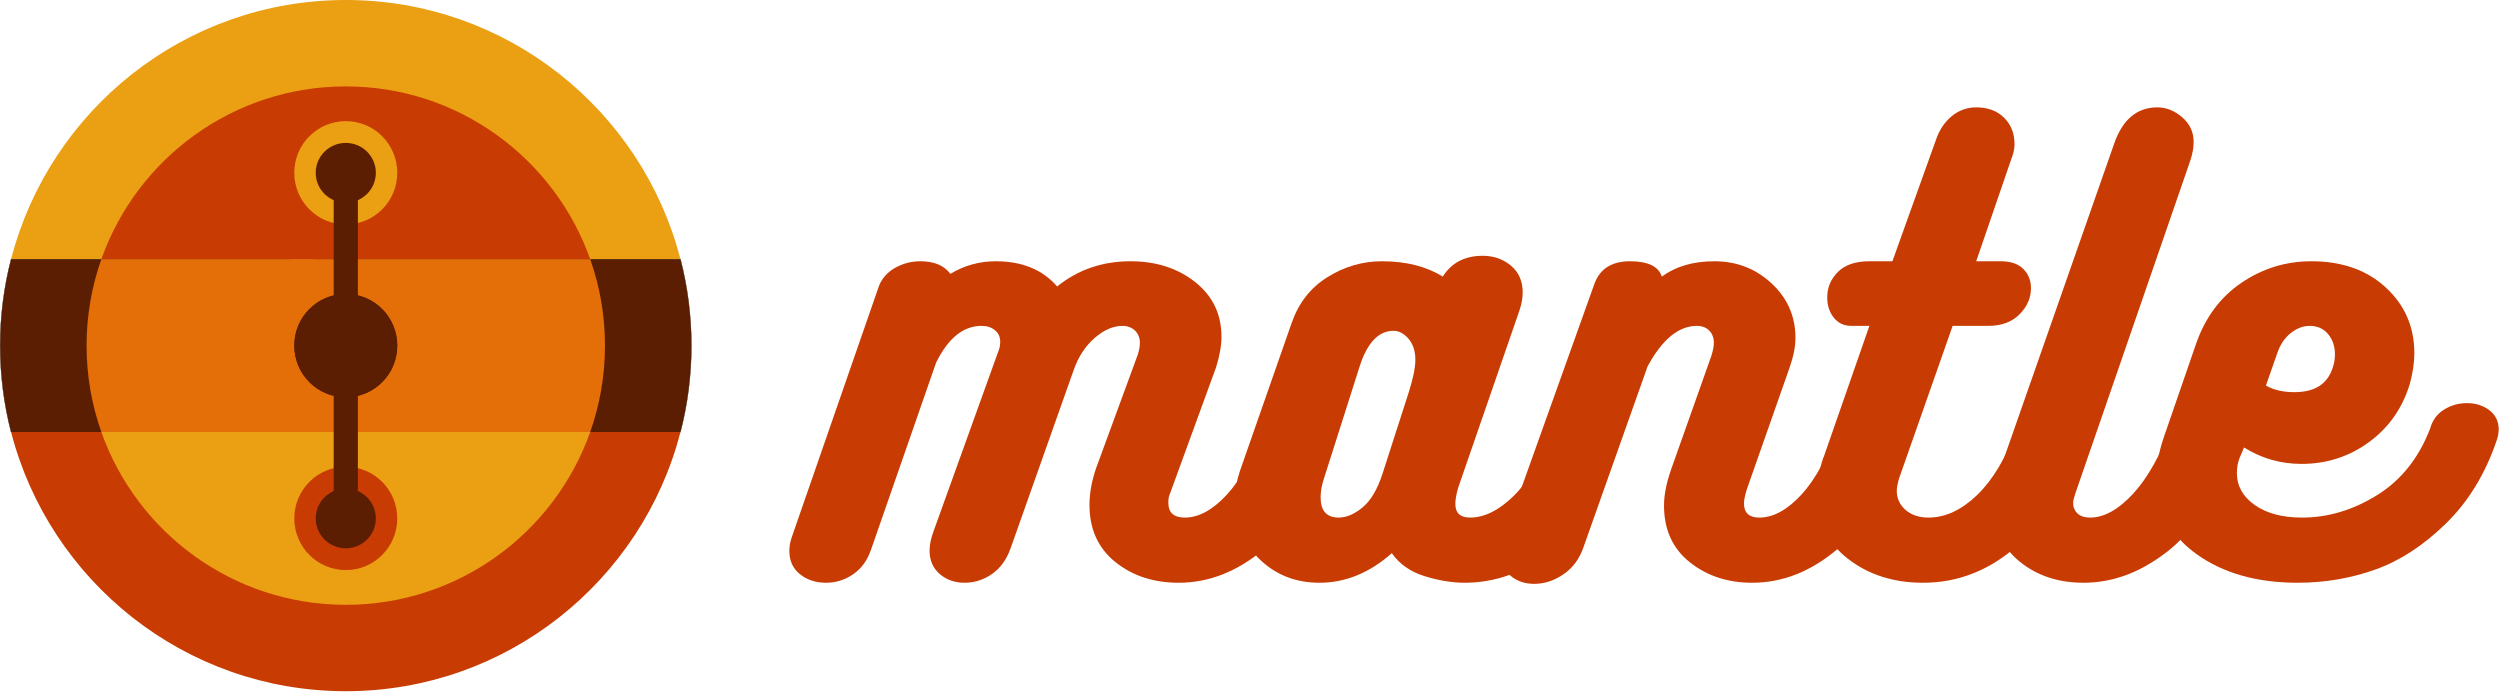
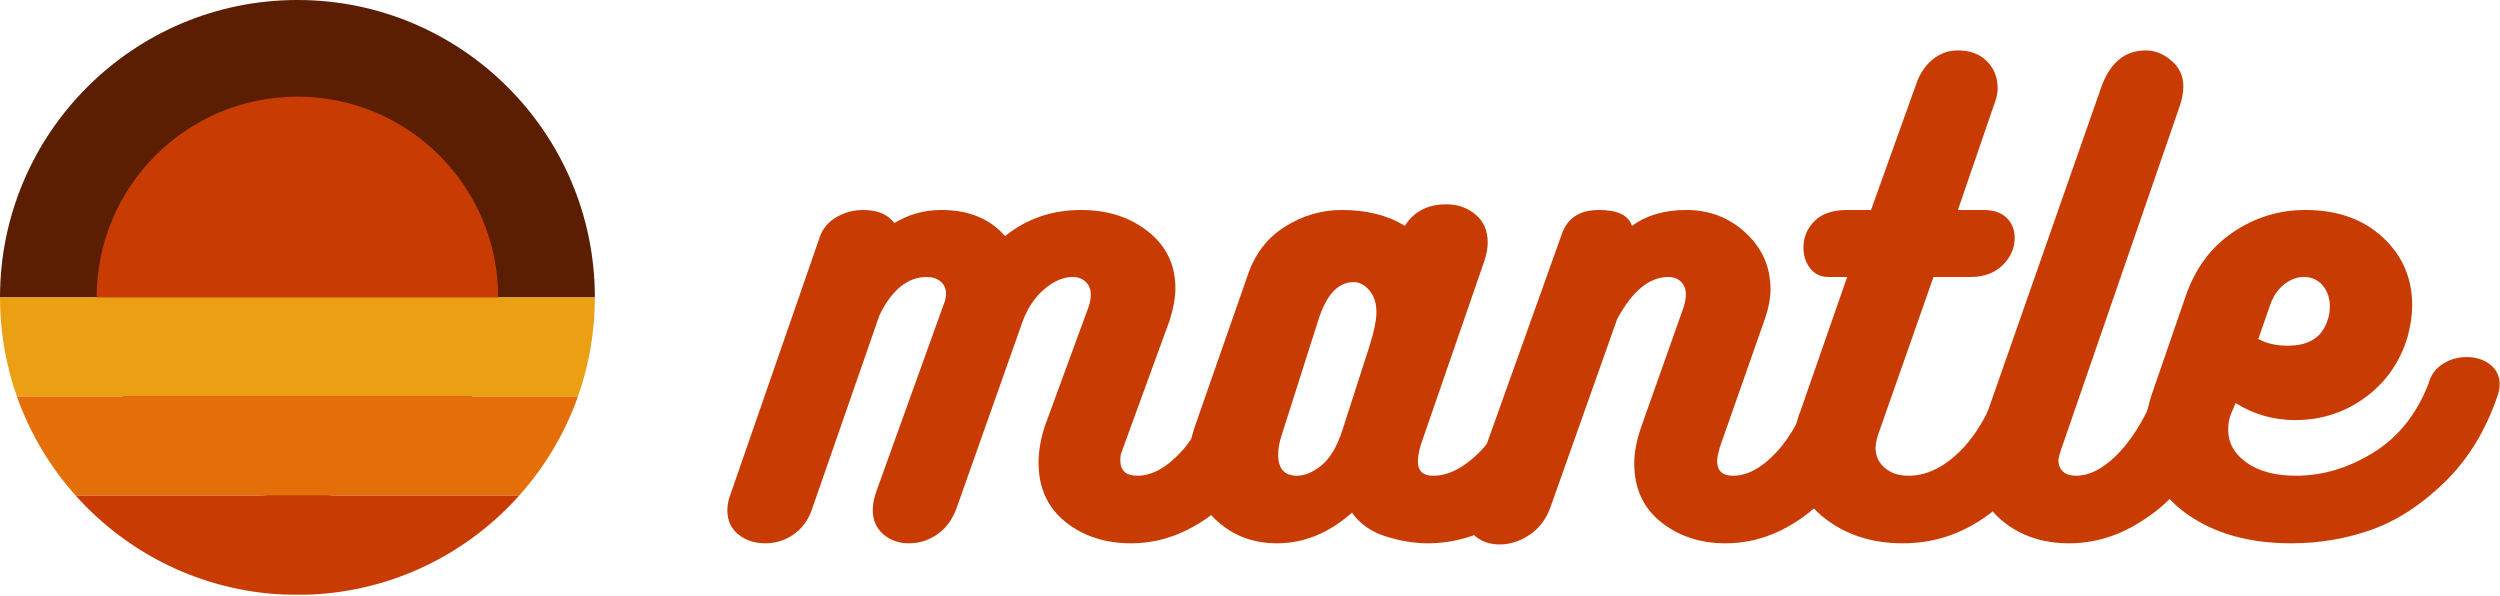
- <svg xmlns="http://www.w3.org/2000/svg" xmlns:ns1="https://www.affinity.studio/" width="100%" height="100%" viewBox="0 0 1718 475" version="1.1" xml:space="preserve" style="fill-rule:evenodd;clip-rule:evenodd;stroke-linecap:round;stroke-linejoin:round;stroke-miterlimit:1.5;">
-   <g transform="matrix(1,0,0,1,-2085.881,-762.5)">
-     <rect id="Mantle-Logo-Full" ns1:id="Mantle Logo Full" x="2050" y="0" width="2000" height="2000" style="fill:none;" />
-     <g id="Mantle-Logo-Full1" ns1:id="Mantle Logo Full">
-       <g transform="matrix(0.827413,0,0,0.827413,487.5379,215.7179)">
-         <g transform="matrix(1.137198,0,0,1.137198,-344.1475,-102.8986)">
-           <path d="M2951.4,963.2C2957.8,963.2 2963.333,965 2968,968.6C2972.667,972.2 2975,977.067 2975,983.2C2975,985.067 2974.467,987.867 2973.4,991.6C2960.6,1028.933 2944.4,1055.867 2924.8,1072.4C2905.2,1088.933 2884.333,1097.2 2862.2,1097.2C2843.8,1097.2 2828.333,1092.133 2815.8,1082C2803.267,1071.867 2797,1058 2797,1040.4C2797,1031.867 2798.6,1022.933 2801.8,1013.6L2832.2,930.8C2833.267,927.6 2833.8,924.667 2833.8,922C2833.8,918.267 2832.6,915.267 2830.2,913C2827.8,910.733 2824.733,909.6 2821,909.6C2814.333,909.6 2807.6,912.533 2800.8,918.4C2794,924.267 2788.867,932.133 2785.4,942L2739.4,1072C2736.467,1080.267 2731.933,1086.533 2725.8,1090.8C2719.667,1095.067 2713,1097.2 2705.8,1097.2C2698.6,1097.2 2692.533,1095.067 2687.6,1090.8C2682.667,1086.533 2680.2,1080.8 2680.2,1073.6C2680.2,1069.333 2681.267,1064.4 2683.4,1058.8L2730.2,928.8C2731.267,926.4 2731.8,923.867 2731.8,921.2C2731.8,917.733 2730.533,914.933 2728,912.8C2725.467,910.667 2722.2,909.6 2718.2,909.6C2704.867,909.6 2693.8,918.533 2685,936.4L2637.4,1073.2C2634.733,1080.933 2630.4,1086.867 2624.4,1091C2618.4,1095.133 2611.8,1097.2 2604.6,1097.2C2597.133,1097.2 2590.8,1095.133 2585.6,1091C2580.4,1086.867 2577.8,1081.2 2577.8,1074C2577.8,1070.8 2578.333,1067.6 2579.4,1064.4L2643.4,880C2645.8,874.4 2649.8,870.067 2655.4,867C2661,863.933 2667,862.4 2673.4,862.4C2683.533,862.4 2690.867,865.467 2695.4,871.6C2705.533,865.467 2716.6,862.4 2728.6,862.4C2747.8,862.4 2762.733,868.533 2773.4,880.8C2788.6,868.533 2806.467,862.4 2827,862.4C2845.667,862.4 2861.4,867.467 2874.2,877.6C2887,887.733 2893.4,901.067 2893.4,917.6C2893.4,924 2892.067,931.467 2889.4,940L2855.4,1033.2C2854.867,1034.267 2854.6,1036.133 2854.6,1038.8C2854.6,1046 2858.6,1049.6 2866.6,1049.6C2876.733,1049.6 2886.933,1044.067 2897.2,1033C2907.467,1021.933 2916.733,1004.933 2925,982C2926.867,975.867 2930.267,971.2 2935.2,968C2940.133,964.8 2945.533,963.2 2951.4,963.2Z" style="fill:rgb(200,60,4);fill-rule:nonzero;" />
-         </g>
-         <g transform="matrix(1.137198,0,0,1.137198,-344.1475,-102.8986)">
-           <path d="M3145,967.6C3150.333,963.867 3156.067,962 3162.2,962C3168.333,962 3173.533,963.867 3177.8,967.6C3182.067,971.333 3184.2,976.4 3184.2,982.8C3184.2,986 3180.867,996.933 3174.2,1015.6C3168.067,1031.067 3160.733,1044.4 3152.2,1055.6C3143.667,1066.8 3134.667,1075.267 3125.2,1081C3115.733,1086.733 3106.6,1090.867 3097.8,1093.4C3089,1095.933 3080.067,1097.2 3071,1097.2C3061.933,1097.2 3052.2,1095.6 3041.8,1092.4C3031.4,1089.2 3023.4,1083.6 3017.8,1075.6C3001.533,1090 2983.933,1097.2 2965,1097.2C2947.4,1097.2 2932.667,1091.333 2920.8,1079.6C2908.933,1067.867 2903,1053.6 2903,1036.8C2903,1030.4 2904.333,1023.2 2907,1015.2L2944.6,907.6C2949.667,892.933 2958.4,881.733 2970.8,874C2983.2,866.267 2996.467,862.4 3010.6,862.4C3028.2,862.4 3043,866.133 3055,873.6C3061.4,863.467 3071.133,858.4 3084.2,858.4C3092.2,858.4 3099.067,860.8 3104.8,865.6C3110.533,870.4 3113.4,876.933 3113.4,885.2C3113.4,889.2 3112.6,893.6 3111,898.4L3066.2,1028C3064.867,1032.8 3064.2,1036.667 3064.2,1039.6C3064.2,1046.267 3067.8,1049.6 3075,1049.6C3085.4,1049.6 3096,1044.333 3106.8,1033.8C3117.6,1023.267 3126.6,1006.667 3133.8,984C3136.2,976.8 3139.933,971.333 3145,967.6ZM3030.2,958C3033.4,947.867 3035,940 3035,934.4C3035,928 3033.333,922.867 3030,919C3026.667,915.133 3023,913.2 3019,913.2C3007.8,913.2 2999.4,922.4 2993.8,940.8L2968.2,1021.2C2966.6,1026 2965.8,1030.533 2965.8,1034.8C2965.8,1044.667 2970.2,1049.6 2979,1049.6C2984.6,1049.6 2990.4,1047.133 2996.4,1042.2C3002.4,1037.267 3007.267,1029.067 3011,1017.6L3030.2,958Z" style="fill:rgb(200,60,4);fill-rule:nonzero;" />
-         </g>
-         <g transform="matrix(1.137198,0,0,1.137198,-344.1475,-102.8986)">
-           <path d="M3344.6,982C3346.467,975.867 3349.933,971.133 3355,967.8C3360.067,964.467 3365.533,962.8 3371.4,962.8C3377.8,962.8 3383.333,964.533 3388,968C3392.667,971.467 3395,976.267 3395,982.4C3395,985.067 3394.333,988.133 3393,991.6C3379.933,1028.4 3363.6,1055.2 3344,1072C3324.4,1088.8 3303.4,1097.2 3281,1097.2C3263.133,1097.2 3247.933,1092.2 3235.4,1082.2C3222.867,1072.2 3216.6,1058.4 3216.6,1040.8C3216.6,1033.067 3218.333,1024.267 3221.8,1014.4L3251,932C3252.333,928 3253,924.667 3253,922C3253,918.267 3251.867,915.267 3249.6,913C3247.333,910.733 3244.333,909.6 3240.6,909.6C3227.267,909.6 3215.267,919.467 3204.6,939.2L3157.8,1071.2C3154.867,1079.733 3150,1086.333 3143.2,1091C3136.4,1095.667 3129.267,1098 3121.8,1098C3114.867,1098 3109.067,1096 3104.4,1092C3099.733,1088 3097.4,1082.533 3097.4,1075.6C3097.4,1072.133 3097.933,1068.8 3099,1065.6L3165.8,878.8C3169.8,867.867 3178.467,862.4 3191.8,862.4C3204.867,862.4 3212.6,866.133 3215,873.6C3225.133,866.133 3237.933,862.4 3253.4,862.4C3269.667,862.4 3283.6,867.8 3295.2,878.6C3306.8,889.4 3312.6,902.667 3312.6,918.4C3312.6,924.8 3311.133,932.133 3308.2,940.4L3277,1029.2C3275.667,1033.733 3275,1037.067 3275,1039.2C3275,1046.133 3278.733,1049.6 3286.2,1049.6C3296.333,1049.6 3306.533,1044.067 3316.8,1033C3327.067,1021.933 3336.333,1004.933 3344.6,982Z" style="fill:rgb(200,60,4);fill-rule:nonzero;" />
-         </g>
-         <g transform="matrix(1.137198,0,0,1.137198,-344.1475,-102.8986)">
-           <path d="M3474.2,984.4C3478.733,972.133 3487.4,966 3500.2,966C3506.6,966 3512.2,967.8 3517,971.4C3521.8,975 3524.2,979.733 3524.2,985.6C3524.2,987.2 3523.667,989.867 3522.6,993.6C3511.133,1026.4 3495.2,1051.867 3474.8,1070C3454.4,1088.133 3431.4,1097.2 3405.8,1097.2C3384.2,1097.2 3365.867,1091.333 3350.8,1079.6C3335.733,1067.867 3328.2,1052.133 3328.2,1032.4C3328.2,1024.133 3329.8,1015.2 3333,1005.6L3333,1006L3366.6,909.6L3353.4,909.6C3348.067,909.6 3343.8,907.6 3340.6,903.6C3337.4,899.6 3335.8,894.667 3335.8,888.8C3335.8,881.6 3338.4,875.4 3343.6,870.2C3348.8,865 3356.467,862.4 3366.6,862.4L3383.4,862.4L3415.4,773.2C3417.8,766.267 3421.6,760.667 3426.8,756.4C3432,752.133 3437.933,750 3444.6,750C3453.133,750 3459.933,752.533 3465,757.6C3470.067,762.667 3472.6,769.067 3472.6,776.8C3472.6,779.2 3472.2,781.733 3471.4,784.4L3444.6,862.4L3462.6,862.4C3469.8,862.4 3475.267,864.267 3479,868C3482.733,871.733 3484.6,876.4 3484.6,882C3484.6,889.2 3481.8,895.6 3476.2,901.2C3470.6,906.8 3463,909.6 3453.4,909.6L3427.4,909.6L3388.2,1021.2C3387.133,1024.933 3386.6,1027.867 3386.6,1030C3386.6,1035.6 3388.733,1040.267 3393,1044C3397.267,1047.733 3402.867,1049.6 3409.8,1049.6C3422.067,1049.6 3433.933,1044.067 3445.4,1033C3456.867,1021.933 3466.467,1005.733 3474.2,984.4Z" style="fill:rgb(200,60,4);fill-rule:nonzero;" />
-         </g>
-         <g transform="matrix(1.137198,0,0,1.137198,-344.1475,-102.8986)">
-           <path d="M3517,1032C3515.933,1035.2 3515.4,1037.467 3515.4,1038.8C3515.4,1042 3516.467,1044.6 3518.6,1046.6C3520.733,1048.6 3523.8,1049.6 3527.8,1049.6C3537.933,1049.6 3548.333,1043.867 3559,1032.4C3569.667,1020.933 3579.267,1003.867 3587.8,981.2C3593.133,967.333 3601.933,960.4 3614.2,960.4C3620.6,960.4 3626.133,962.533 3630.8,966.8C3635.467,971.067 3637.8,976.267 3637.8,982.4C3637.8,984.8 3637.4,987.467 3636.6,990.4C3629.933,1010.4 3621.933,1027.6 3612.6,1042C3603.267,1056.4 3593.467,1067.467 3583.2,1075.2C3572.933,1082.933 3562.867,1088.533 3553,1092C3543.133,1095.467 3533.133,1097.2 3523,1097.2C3504.6,1097.2 3489.067,1092.067 3476.4,1081.8C3463.733,1071.533 3457.4,1057.6 3457.4,1040C3457.4,1032 3459,1023.333 3462.2,1014L3545.4,776.4C3551.533,758.8 3562.067,750 3577,750C3583.4,750 3589.4,752.4 3595,757.2C3600.6,762 3603.4,768 3603.4,775.2C3603.4,779.467 3602.6,784 3601,788.8L3517,1032Z" style="fill:rgb(200,60,4);fill-rule:nonzero;" />
-         </g>
-         <g transform="matrix(1.137198,0,0,1.137198,-344.1475,-102.8986)">
-           <path d="M3776.2,984.4C3777.8,978.533 3781.133,974 3786.2,970.8C3791.267,967.6 3796.867,966 3803,966C3809.4,966 3814.867,967.733 3819.4,971.2C3823.933,974.667 3826.2,979.333 3826.2,985.2C3826.2,987.867 3825.667,990.667 3824.6,993.6C3816.333,1017.867 3804,1038 3787.6,1054C3771.2,1070 3754,1081.2 3736,1087.6C3718,1094 3699.133,1097.2 3679.4,1097.2C3649.533,1097.2 3624.867,1090.2 3605.4,1076.2C3585.933,1062.2 3576.2,1043.467 3576.2,1020C3576.2,1011.467 3577.933,1002 3581.4,991.6L3605,923.2C3611.667,903.733 3622.733,888.733 3638.2,878.2C3653.667,867.667 3670.733,862.4 3689.4,862.4C3711.8,862.4 3729.933,868.8 3743.8,881.6C3757.667,894.4 3764.6,910.4 3764.6,929.6C3764.6,936.267 3763.533,943.6 3761.4,951.6C3756.067,969.467 3746.133,983.733 3731.6,994.4C3717.067,1005.067 3700.6,1010.4 3682.2,1010.4C3667,1010.4 3653,1006.4 3640.2,998.4L3637,1006C3635.667,1009.2 3635,1012.933 3635,1017.2C3635,1026.533 3639.333,1034.267 3648,1040.4C3656.667,1046.533 3668.2,1049.6 3682.6,1049.6C3701.533,1049.6 3719.8,1044.133 3737.4,1033.2C3755,1022.267 3767.933,1006 3776.2,984.4ZM3688.2,909.6C3683.4,909.6 3678.8,911.333 3674.4,914.8C3670,918.267 3666.733,923.067 3664.6,929.2L3656.2,953.2C3661.8,956.4 3668.733,958 3677,958C3691.933,958 3701.267,952 3705,940C3706.067,937.067 3706.6,933.867 3706.6,930.4C3706.6,924.533 3704.933,919.6 3701.6,915.6C3698.267,911.6 3693.8,909.6 3688.2,909.6Z" style="fill:rgb(200,60,4);fill-rule:nonzero;" />
-         </g>
+ <svg xmlns="http://www.w3.org/2000/svg" width="100%" height="100%" viewBox="0 0 1657 395" version="1.1" xml:space="preserve" style="fill-rule:evenodd;clip-rule:evenodd;stroke-linejoin:round;stroke-miterlimit:2;">
+   <g transform="matrix(1,0,0,1,-2146.22,-802.8619)">
+     <g transform="matrix(0.827413,0,0,0.827413,487.5379,215.7179)">
+       <g transform="matrix(1.137198,0,0,1.137198,-344.1475,-102.8986)">
+         <path d="M2951.4,963.2C2957.8,963.2 2963.333,965 2968,968.6C2972.667,972.2 2975,977.067 2975,983.2C2975,985.067 2974.467,987.867 2973.4,991.6C2960.6,1028.933 2944.4,1055.867 2924.8,1072.4C2905.2,1088.933 2884.333,1097.2 2862.2,1097.2C2843.8,1097.2 2828.333,1092.133 2815.8,1082C2803.267,1071.867 2797,1058 2797,1040.4C2797,1031.867 2798.6,1022.933 2801.8,1013.6L2832.2,930.8C2833.267,927.6 2833.8,924.667 2833.8,922C2833.8,918.267 2832.6,915.267 2830.2,913C2827.8,910.733 2824.733,909.6 2821,909.6C2814.333,909.6 2807.6,912.533 2800.8,918.4C2794,924.267 2788.867,932.133 2785.4,942L2739.4,1072C2736.467,1080.267 2731.933,1086.533 2725.8,1090.8C2719.667,1095.067 2713,1097.2 2705.8,1097.2C2698.6,1097.2 2692.533,1095.067 2687.6,1090.8C2682.667,1086.533 2680.2,1080.8 2680.2,1073.6C2680.2,1069.333 2681.267,1064.4 2683.4,1058.8L2730.2,928.8C2731.267,926.4 2731.8,923.867 2731.8,921.2C2731.8,917.733 2730.533,914.933 2728,912.8C2725.467,910.667 2722.2,909.6 2718.2,909.6C2704.867,909.6 2693.8,918.533 2685,936.4L2637.4,1073.2C2634.733,1080.933 2630.4,1086.867 2624.4,1091C2618.4,1095.133 2611.8,1097.2 2604.6,1097.2C2597.133,1097.2 2590.8,1095.133 2585.6,1091C2580.4,1086.867 2577.8,1081.2 2577.8,1074C2577.8,1070.8 2578.333,1067.6 2579.4,1064.4L2643.4,880C2645.8,874.4 2649.8,870.067 2655.4,867C2661,863.933 2667,862.4 2673.4,862.4C2683.533,862.4 2690.867,865.467 2695.4,871.6C2705.533,865.467 2716.6,862.4 2728.6,862.4C2747.8,862.4 2762.733,868.533 2773.4,880.8C2788.6,868.533 2806.467,862.4 2827,862.4C2845.667,862.4 2861.4,867.467 2874.2,877.6C2887,887.733 2893.4,901.067 2893.4,917.6C2893.4,924 2892.067,931.467 2889.4,940L2855.4,1033.2C2854.867,1034.267 2854.6,1036.133 2854.6,1038.8C2854.6,1046 2858.6,1049.6 2866.6,1049.6C2876.733,1049.6 2886.933,1044.067 2897.2,1033C2907.467,1021.933 2916.733,1004.933 2925,982C2926.867,975.867 2930.267,971.2 2935.2,968C2940.133,964.8 2945.533,963.2 2951.4,963.2Z" style="fill:rgb(200,60,4);fill-rule:nonzero;" />
      </g>
-       <g>
-         <g transform="matrix(0.2375,0,0,0.2375,2086,762.5)">
-           <path d="M31.559,750C142.687,318.896 534.397,-0 1000,-0C1465.603,-0 1857.313,318.896 1968.441,750L31.559,750Z" style="fill:rgb(235,159,19);" />
-         </g>
-         <g transform="matrix(0.2375,0,0,0.2375,2086,762.5)">
-           <path d="M1968.441,750C1989.041,829.916 2000,913.688 2000,1000C2000,1086.312 1989.041,1170.084 1968.441,1250L31.559,1250C10.959,1170.084 0,1086.312 0,1000C0,913.688 10.959,829.916 31.559,750L1968.441,750Z" style="fill:rgb(92,30,2);stroke:rgb(52,26,0);stroke-width:1px;" />
-         </g>
-         <g transform="matrix(0.2375,0,0,0.2375,2086,762.5)">
-           <path d="M738,482L1000,1000" style="fill:none;stroke:rgb(230,97,26);stroke-width:62.5px;" />
-         </g>
-         <g transform="matrix(0.2375,0,0,0.269886,2086,743.3381)">
-           <path d="M292.745,731C395.798,474.763 673.705,291 1000,291C1326.295,291 1604.202,474.763 1707.255,731L292.745,731Z" style="fill:rgb(200,60,4);" />
-         </g>
-         <g transform="matrix(0.2375,0,0,0.269886,2086,862.0881)">
-           <path d="M1707.255,291C1734.935,359.824 1750,433.876 1750,511C1750,588.124 1734.935,662.176 1707.255,731L292.745,731C265.065,662.176 250,588.124 250,511C250,433.876 265.065,359.824 292.745,291L1707.255,291Z" style="fill:rgb(228,110,8);" />
-         </g>
-         <g transform="matrix(0.2375,0,0,0.2375,2086,762.5)">
-           <path d="M31.559,1250L1968.441,1250C1857.313,1681.104 1465.603,2000 1000,2000C534.397,2000 142.687,1681.104 31.559,1250Z" style="fill:rgb(200,60,4);" />
-         </g>
-         <g transform="matrix(0.2375,0,0,0.269886,2086,980.8381)">
-           <path d="M1707.255,291C1604.202,547.237 1326.295,731 1000,731C673.705,731 395.798,547.237 292.745,291L1707.255,291Z" style="fill:rgb(235,159,19);" />
-         </g>
-         <g transform="matrix(0.311389,0,0,0.316667,1984.086,813.6417)">
-           <ellipse cx="1090" cy="588.5" rx="90" ry="88.5" style="fill:rgb(228,110,8);stroke:rgb(92,30,2);stroke-width:47.27px;" />
-         </g>
-         <g transform="matrix(0.311389,0,0,0.316667,1984.086,813.6417)">
-           <ellipse cx="1090" cy="588.5" rx="90" ry="88.5" style="fill:rgb(92,30,2);stroke:rgb(92,30,2);stroke-width:47.27px;" />
-         </g>
-         <g transform="matrix(0.311389,0,0,0.316667,1984.086,932.3917)">
-           <ellipse cx="1090" cy="588.5" rx="90" ry="88.5" style="fill:rgb(92,30,2);stroke:rgb(200,60,4);stroke-width:47.27px;" />
-         </g>
-         <g transform="matrix(0.311389,0,0,0.316667,1984.086,694.8917)">
-           <ellipse cx="1090" cy="588.5" rx="90" ry="88.5" style="fill:rgb(92,30,2);stroke:rgb(235,159,19);stroke-width:47.27px;" />
-         </g>
-         <g transform="matrix(0.224662,0,0,0.2375,2090.525,762.5)">
-           <rect x="1000" y="500" width="74" height="1041" style="fill:rgb(92,30,2);" />
-         </g>
+       <g transform="matrix(1.137198,0,0,1.137198,-344.1475,-102.8986)">
+         <path d="M3145,967.6C3150.333,963.867 3156.067,962 3162.2,962C3168.333,962 3173.533,963.867 3177.8,967.6C3182.067,971.333 3184.2,976.4 3184.2,982.8C3184.2,986 3180.867,996.933 3174.2,1015.6C3168.067,1031.067 3160.733,1044.4 3152.2,1055.6C3143.667,1066.8 3134.667,1075.267 3125.2,1081C3115.733,1086.733 3106.6,1090.867 3097.8,1093.4C3089,1095.933 3080.067,1097.2 3071,1097.2C3061.933,1097.2 3052.2,1095.6 3041.8,1092.4C3031.4,1089.2 3023.4,1083.6 3017.8,1075.6C3001.533,1090 2983.933,1097.2 2965,1097.2C2947.4,1097.2 2932.667,1091.333 2920.8,1079.6C2908.933,1067.867 2903,1053.6 2903,1036.8C2903,1030.4 2904.333,1023.2 2907,1015.2L2944.6,907.6C2949.667,892.933 2958.4,881.733 2970.8,874C2983.2,866.267 2996.467,862.4 3010.6,862.4C3028.2,862.4 3043,866.133 3055,873.6C3061.4,863.467 3071.133,858.4 3084.2,858.4C3092.2,858.4 3099.067,860.8 3104.8,865.6C3110.533,870.4 3113.4,876.933 3113.4,885.2C3113.4,889.2 3112.6,893.6 3111,898.4L3066.2,1028C3064.867,1032.8 3064.2,1036.667 3064.2,1039.6C3064.2,1046.267 3067.8,1049.6 3075,1049.6C3085.4,1049.6 3096,1044.333 3106.8,1033.8C3117.6,1023.267 3126.6,1006.667 3133.8,984C3136.2,976.8 3139.933,971.333 3145,967.6ZM3030.2,958C3033.4,947.867 3035,940 3035,934.4C3035,928 3033.333,922.867 3030,919C3026.667,915.133 3023,913.2 3019,913.2C3007.8,913.2 2999.4,922.4 2993.8,940.8L2968.2,1021.2C2966.6,1026 2965.8,1030.533 2965.8,1034.8C2965.8,1044.667 2970.2,1049.6 2979,1049.6C2984.6,1049.6 2990.4,1047.133 2996.4,1042.2C3002.4,1037.267 3007.267,1029.067 3011,1017.6L3030.2,958Z" style="fill:rgb(200,60,4);fill-rule:nonzero;" />
+       </g>
+       <g transform="matrix(1.137198,0,0,1.137198,-344.1475,-102.8986)">
+         <path d="M3344.6,982C3346.467,975.867 3349.933,971.133 3355,967.8C3360.067,964.467 3365.533,962.8 3371.4,962.8C3377.8,962.8 3383.333,964.533 3388,968C3392.667,971.467 3395,976.267 3395,982.4C3395,985.067 3394.333,988.133 3393,991.6C3379.933,1028.4 3363.6,1055.2 3344,1072C3324.4,1088.8 3303.4,1097.2 3281,1097.2C3263.133,1097.2 3247.933,1092.2 3235.4,1082.2C3222.867,1072.2 3216.6,1058.4 3216.6,1040.8C3216.6,1033.067 3218.333,1024.267 3221.8,1014.4L3251,932C3252.333,928 3253,924.667 3253,922C3253,918.267 3251.867,915.267 3249.6,913C3247.333,910.733 3244.333,909.6 3240.6,909.6C3227.267,909.6 3215.267,919.467 3204.6,939.2L3157.8,1071.2C3154.867,1079.733 3150,1086.333 3143.2,1091C3136.4,1095.667 3129.267,1098 3121.8,1098C3114.867,1098 3109.067,1096 3104.4,1092C3099.733,1088 3097.4,1082.533 3097.4,1075.6C3097.4,1072.133 3097.933,1068.8 3099,1065.6L3165.8,878.8C3169.8,867.867 3178.467,862.4 3191.8,862.4C3204.867,862.4 3212.6,866.133 3215,873.6C3225.133,866.133 3237.933,862.4 3253.4,862.4C3269.667,862.4 3283.6,867.8 3295.2,878.6C3306.8,889.4 3312.6,902.667 3312.6,918.4C3312.6,924.8 3311.133,932.133 3308.2,940.4L3277,1029.2C3275.667,1033.733 3275,1037.067 3275,1039.2C3275,1046.133 3278.733,1049.6 3286.2,1049.6C3296.333,1049.6 3306.533,1044.067 3316.8,1033C3327.067,1021.933 3336.333,1004.933 3344.6,982Z" style="fill:rgb(200,60,4);fill-rule:nonzero;" />
+       </g>
+       <g transform="matrix(1.137198,0,0,1.137198,-344.1475,-102.8986)">
+         <path d="M3474.2,984.4C3478.733,972.133 3487.4,966 3500.2,966C3506.6,966 3512.2,967.8 3517,971.4C3521.8,975 3524.2,979.733 3524.2,985.6C3524.2,987.2 3523.667,989.867 3522.6,993.6C3511.133,1026.4 3495.2,1051.867 3474.8,1070C3454.4,1088.133 3431.4,1097.2 3405.8,1097.2C3384.2,1097.2 3365.867,1091.333 3350.8,1079.6C3335.733,1067.867 3328.2,1052.133 3328.2,1032.4C3328.2,1024.133 3329.8,1015.2 3333,1005.6L3333,1006L3366.6,909.6L3353.4,909.6C3348.067,909.6 3343.8,907.6 3340.6,903.6C3337.4,899.6 3335.8,894.667 3335.8,888.8C3335.8,881.6 3338.4,875.4 3343.6,870.2C3348.8,865 3356.467,862.4 3366.6,862.4L3383.4,862.4L3415.4,773.2C3417.8,766.267 3421.6,760.667 3426.8,756.4C3432,752.133 3437.933,750 3444.6,750C3453.133,750 3459.933,752.533 3465,757.6C3470.067,762.667 3472.6,769.067 3472.6,776.8C3472.6,779.2 3472.2,781.733 3471.4,784.4L3444.6,862.4L3462.6,862.4C3469.8,862.4 3475.267,864.267 3479,868C3482.733,871.733 3484.6,876.4 3484.6,882C3484.6,889.2 3481.8,895.6 3476.2,901.2C3470.6,906.8 3463,909.6 3453.4,909.6L3427.4,909.6L3388.2,1021.2C3387.133,1024.933 3386.6,1027.867 3386.6,1030C3386.6,1035.6 3388.733,1040.267 3393,1044C3397.267,1047.733 3402.867,1049.6 3409.8,1049.6C3422.067,1049.6 3433.933,1044.067 3445.4,1033C3456.867,1021.933 3466.467,1005.733 3474.2,984.4Z" style="fill:rgb(200,60,4);fill-rule:nonzero;" />
+       </g>
+       <g transform="matrix(1.137198,0,0,1.137198,-344.1475,-102.8986)">
+         <path d="M3517,1032C3515.933,1035.2 3515.4,1037.467 3515.4,1038.8C3515.4,1042 3516.467,1044.6 3518.6,1046.6C3520.733,1048.6 3523.8,1049.6 3527.8,1049.6C3537.933,1049.6 3548.333,1043.867 3559,1032.4C3569.667,1020.933 3579.267,1003.867 3587.8,981.2C3593.133,967.333 3601.933,960.4 3614.2,960.4C3620.6,960.4 3626.133,962.533 3630.8,966.8C3635.467,971.067 3637.8,976.267 3637.8,982.4C3637.8,984.8 3637.4,987.467 3636.6,990.4C3629.933,1010.4 3621.933,1027.6 3612.6,1042C3603.267,1056.4 3593.467,1067.467 3583.2,1075.2C3572.933,1082.933 3562.867,1088.533 3553,1092C3543.133,1095.467 3533.133,1097.2 3523,1097.2C3504.6,1097.2 3489.067,1092.067 3476.4,1081.8C3463.733,1071.533 3457.4,1057.6 3457.4,1040C3457.4,1032 3459,1023.333 3462.2,1014L3545.4,776.4C3551.533,758.8 3562.067,750 3577,750C3583.4,750 3589.4,752.4 3595,757.2C3600.6,762 3603.4,768 3603.4,775.2C3603.4,779.467 3602.6,784 3601,788.8L3517,1032Z" style="fill:rgb(200,60,4);fill-rule:nonzero;" />
+       </g>
+       <g transform="matrix(1.137198,0,0,1.137198,-344.1475,-102.8986)">
+         <path d="M3776.2,984.4C3777.8,978.533 3781.133,974 3786.2,970.8C3791.267,967.6 3796.867,966 3803,966C3809.4,966 3814.867,967.733 3819.4,971.2C3823.933,974.667 3826.2,979.333 3826.2,985.2C3826.2,987.867 3825.667,990.667 3824.6,993.6C3816.333,1017.867 3804,1038 3787.6,1054C3771.2,1070 3754,1081.2 3736,1087.6C3718,1094 3699.133,1097.2 3679.4,1097.2C3649.533,1097.2 3624.867,1090.2 3605.4,1076.2C3585.933,1062.2 3576.2,1043.467 3576.2,1020C3576.2,1011.467 3577.933,1002 3581.4,991.6L3605,923.2C3611.667,903.733 3622.733,888.733 3638.2,878.2C3653.667,867.667 3670.733,862.4 3689.4,862.4C3711.8,862.4 3729.933,868.8 3743.8,881.6C3757.667,894.4 3764.6,910.4 3764.6,929.6C3764.6,936.267 3763.533,943.6 3761.4,951.6C3756.067,969.467 3746.133,983.733 3731.6,994.4C3717.067,1005.067 3700.6,1010.4 3682.2,1010.4C3667,1010.4 3653,1006.4 3640.2,998.4L3637,1006C3635.667,1009.2 3635,1012.933 3635,1017.2C3635,1026.533 3639.333,1034.267 3648,1040.4C3656.667,1046.533 3668.2,1049.6 3682.6,1049.6C3701.533,1049.6 3719.8,1044.133 3737.4,1033.2C3755,1022.267 3767.933,1006 3776.2,984.4ZM3688.2,909.6C3683.4,909.6 3678.8,911.333 3674.4,914.8C3670,918.267 3666.733,923.067 3664.6,929.2L3656.2,953.2C3661.8,956.4 3668.733,958 3677,958C3691.933,958 3701.267,952 3705,940C3706.067,937.067 3706.6,933.867 3706.6,930.4C3706.6,924.533 3704.933,919.6 3701.6,915.6C3698.267,911.6 3693.8,909.6 3688.2,909.6Z" style="fill:rgb(200,60,4);fill-rule:nonzero;" />
+       </g>
+     </g>
+     <g transform="matrix(0.197138,0,0,0.197138,2146.22,802.8619)">
+       <g transform="matrix(1.342282,0,0,1.234568,-11691.275,-469.1358)">
+         <path d="M9488.584,1999.19C9477.45,1999.728 9466.254,2000 9455,2000C9443.746,2000 9432.55,1999.728 9421.416,1999.19L9488.584,1999.19Z" style="fill:rgb(200,60,4);" />
+       </g>
+       <g transform="matrix(1.342282,0,0,1.234568,-11691.275,-469.1358)">
+         <path d="M8710,1190C8710,742.949 9043.823,380 9455,380C9866.177,380 10200,742.949 10200,1190L8710,1190Z" style="fill:rgb(92,30,2);" />
+       </g>
+       <g transform="matrix(1,0,0,1,-8438,-113)">
+         <circle cx="9438" cy="1113" r="675" style="fill:rgb(200,60,4);" />
+       </g>
+       <g transform="matrix(1.013171,0,0,1,-8334.347,0)">
+         <path d="M8226,1000L10200,1000C10200,1116.73 10180.217,1228.816 10143.865,1333L8282.135,1333C8245.783,1228.816 8226,1116.73 8226,1000Z" style="fill:rgb(235,159,19);" />
+       </g>
+       <g transform="matrix(1.013171,0,0,1,-8334.347,333)">
+         <path d="M10143.865,1000C10100.588,1124.03 10033.829,1236.862 9949.011,1333L8476.989,1333C8392.171,1236.862 8325.412,1124.03 8282.135,1000L10143.865,1000Z" style="fill:rgb(228,110,8);" />
+       </g>
+       <g transform="matrix(1.013171,0,0,1,-8334.347,666)">
+         <path d="M9949.011,1000C9777.435,1194.475 9531.963,1320.638 9257.493,1333L9168.507,1333C8894.037,1320.638 8648.565,1194.475 8476.989,1000L9949.011,1000Z" style="fill:rgb(200,60,4);" />
      </g>
    </g>
  </g>
</svg>
